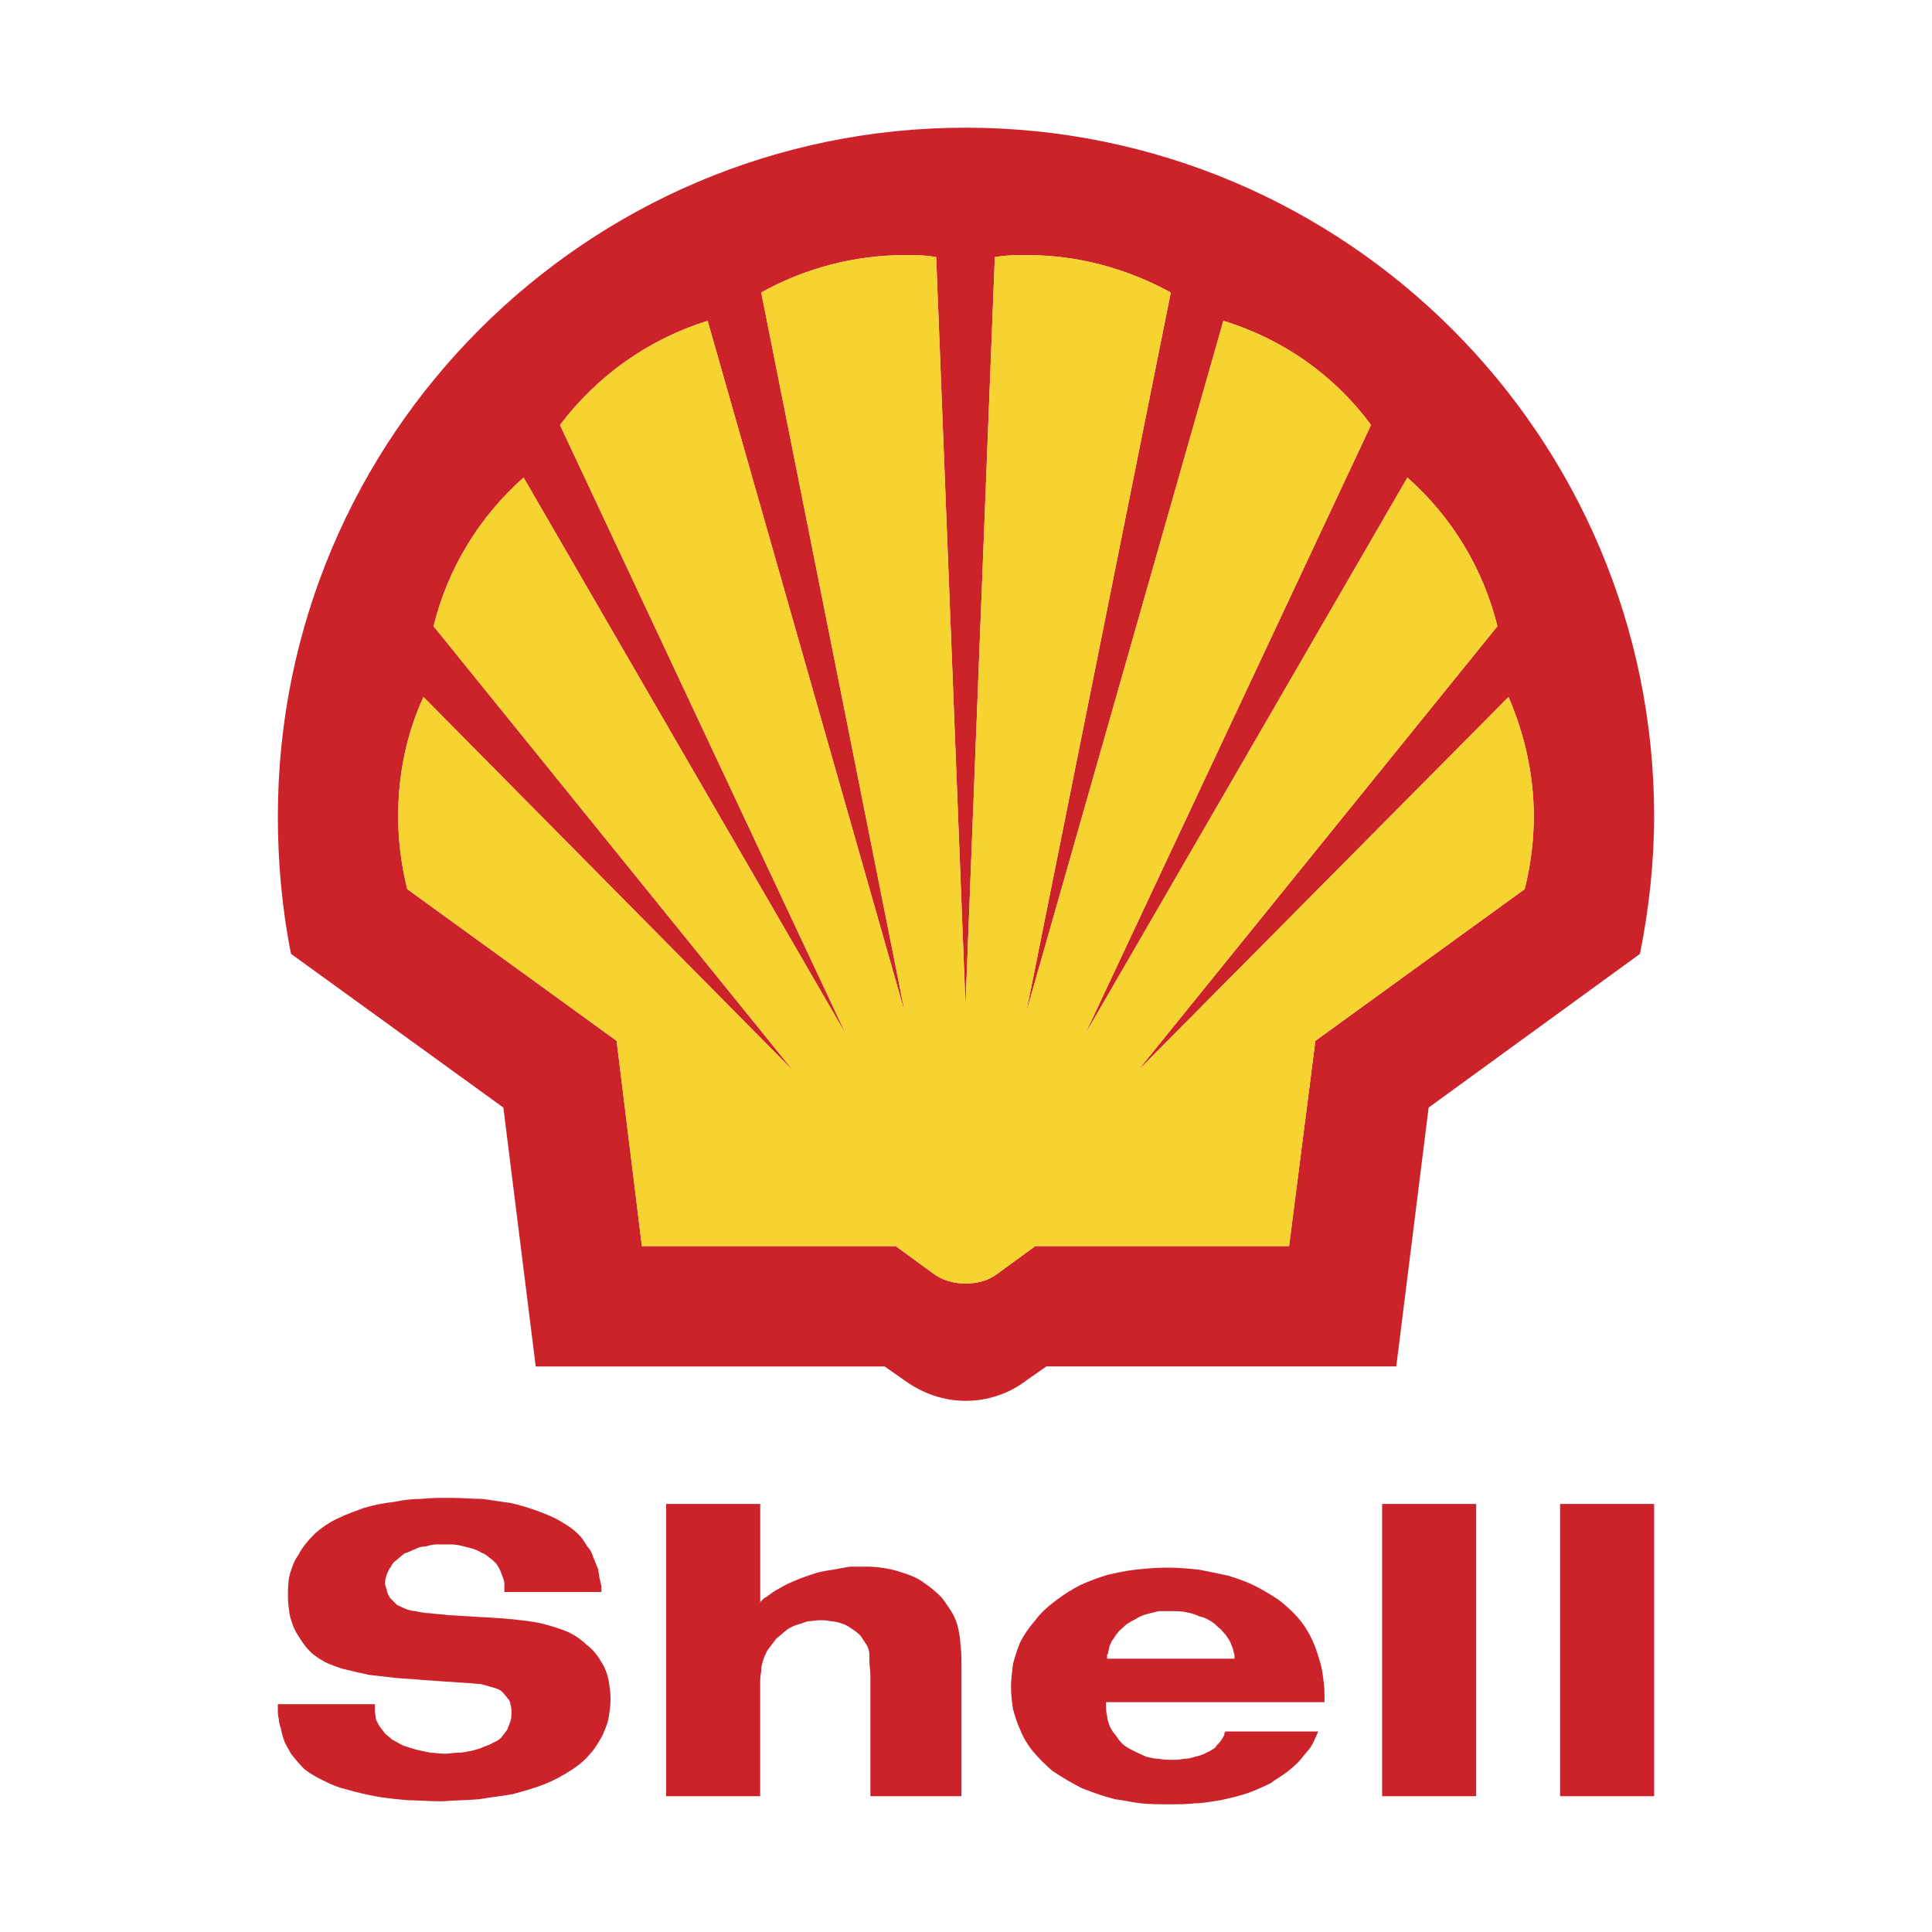
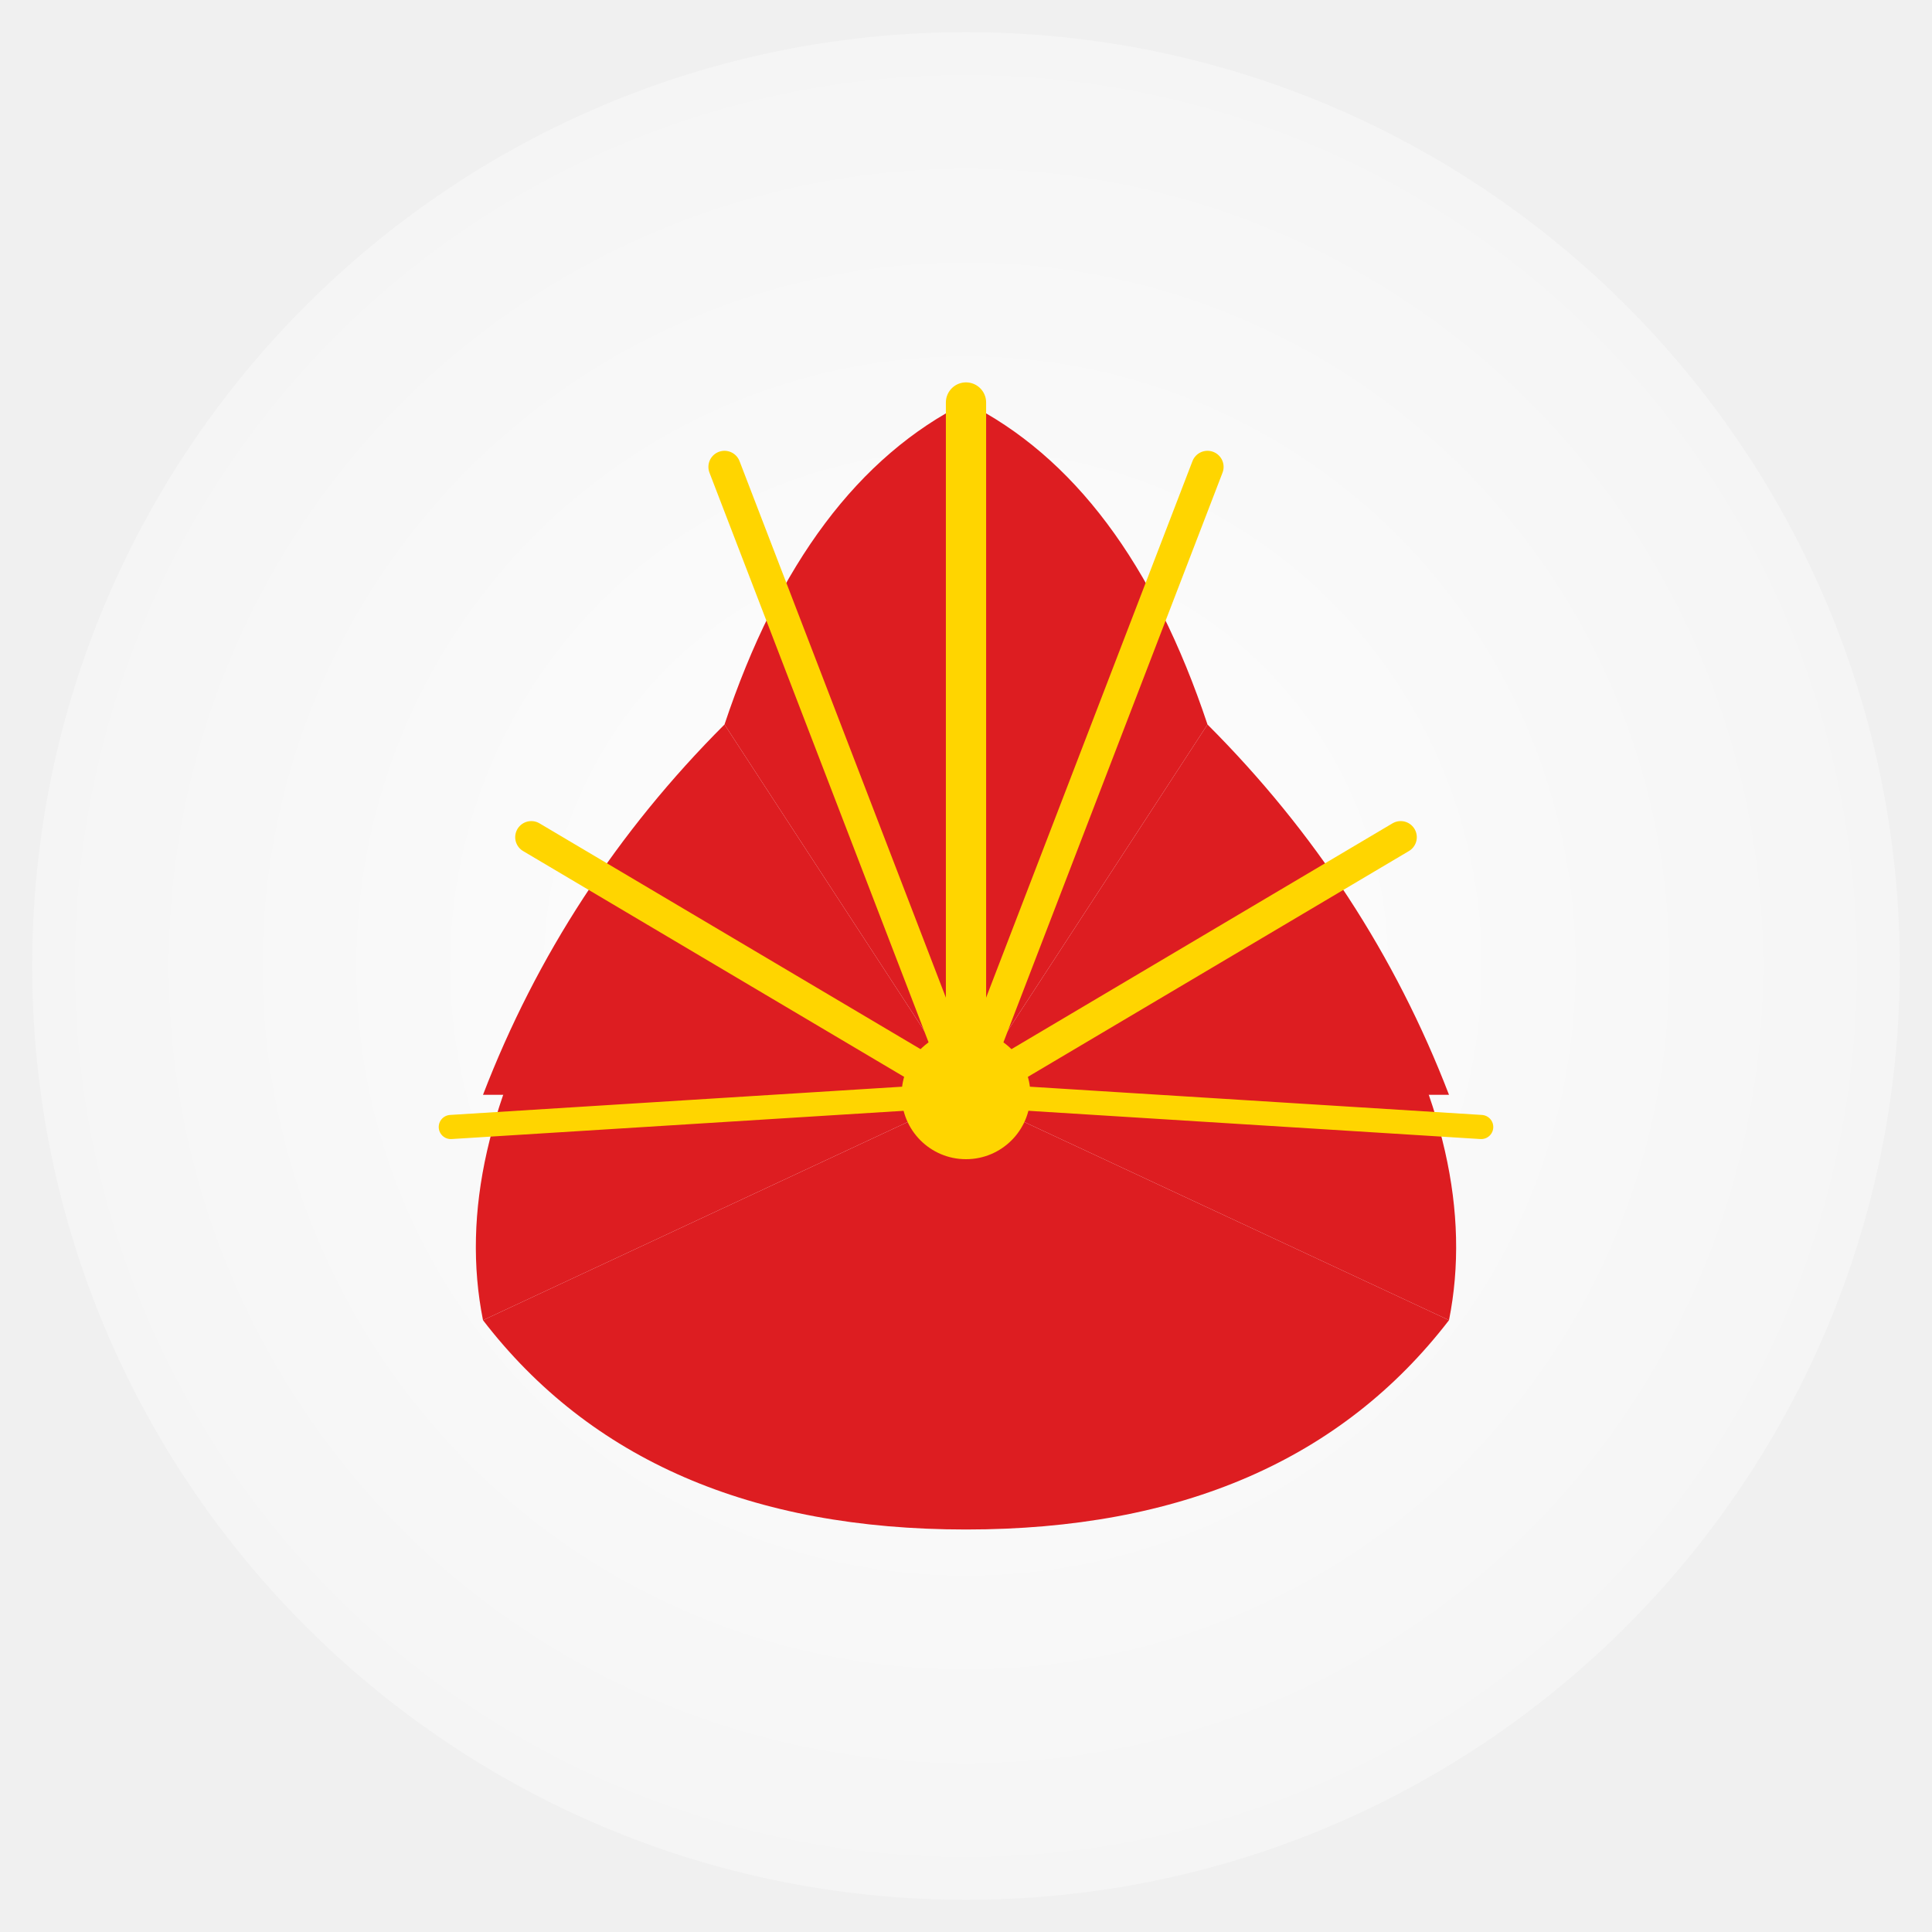
- <svg xmlns="http://www.w3.org/2000/svg" width="2500" height="2500" viewBox="0 0 192.756 192.756">
-   <path fill-rule="evenodd" clip-rule="evenodd" fill="#fff" d="M0 0h192.756v192.756H0V0z" />
-   <path d="M88.256 136.33H53.449l-3.228-25.828-21.187-15.335c-.907-4.54-1.312-9.181-1.312-13.721 0-37.935 30.771-68.706 68.605-68.706 37.934 0 68.706 30.771 68.706 68.706 0 4.541-.504 9.181-1.412 13.721l-21.086 15.334-3.229 25.828h-34.908l-2.018 1.412c-1.715 1.312-3.834 2.02-6.053 2.02-2.119 0-4.237-.707-6.054-2.02l-2.017-1.411zm1.11-12.006H64.042l-2.522-20.48L40.636 88.71a29.867 29.867 0 0 1-.908-7.264c0-4.137.808-8.172 2.522-11.905l36.926 37.33-35.917-44.392c1.413-5.751 4.54-10.896 8.979-14.831l32.184 55.59-28.551-60.836c3.732-4.943 8.878-8.576 14.729-10.392l19.673 69.009-14.325-71.834a29.453 29.453 0 0 1 14.326-3.732c1.009 0 2.119 0 3.128.202l2.926 74.658 2.926-74.658c1.109-.202 2.119-.202 3.229-.202 5.045 0 9.887 1.311 14.326 3.732l-14.428 71.834 19.674-69.009c5.953 1.815 11.098 5.448 14.73 10.392l-28.553 60.836 32.184-55.59c4.439 3.935 7.566 9.08 8.98 14.831l-35.918 44.392 37.027-37.33c1.613 3.733 2.521 7.768 2.521 11.905 0 2.421-.303 4.843-.908 7.264l-20.883 15.133-2.623 20.48h-25.324l-3.732 2.725c-.908.707-2.018 1.01-3.229 1.01-1.11 0-2.32-.303-3.229-1.01l-3.732-2.724z" fill-rule="evenodd" clip-rule="evenodd" fill="#cc2229" />
-   <path d="M89.366 124.324H64.042l-2.522-20.48L40.636 88.71a29.867 29.867 0 0 1-.908-7.264c0-4.137.808-8.172 2.522-11.905l36.926 37.33-35.917-44.392c1.413-5.751 4.54-10.896 8.979-14.831l32.184 55.59-28.551-60.836c3.732-4.943 8.878-8.576 14.729-10.392l19.673 69.009-14.325-71.834a29.453 29.453 0 0 1 14.326-3.732c1.009 0 2.119 0 3.128.202l2.926 74.658 2.926-74.658c1.109-.202 2.119-.202 3.229-.202 5.045 0 9.887 1.311 14.326 3.732l-14.428 71.834 19.674-69.009c5.953 1.815 11.098 5.448 14.73 10.392l-28.553 60.836 32.184-55.59c4.439 3.935 7.566 9.08 8.98 14.831l-35.918 44.392 37.027-37.33c1.613 3.733 2.521 7.768 2.521 11.905 0 2.421-.303 4.843-.908 7.264l-20.883 15.133-2.623 20.48h-25.324l-3.732 2.725c-.908.707-2.018 1.01-3.229 1.01-1.11 0-2.32-.303-3.229-1.01l-3.732-2.724z" fill-rule="evenodd" clip-rule="evenodd" fill="#f6d330" />
-   <path d="M89.366 124.324H64.042l-2.522-20.48L40.636 88.71a29.867 29.867 0 0 1-.908-7.264c0-4.137.808-8.172 2.522-11.905l36.926 37.33-35.917-44.392c1.413-5.751 4.54-10.896 8.979-14.831l32.184 55.59-28.551-60.836c3.732-4.943 8.878-8.576 14.729-10.392l19.673 69.009-14.325-71.834a29.453 29.453 0 0 1 14.326-3.732c1.009 0 2.119 0 3.128.202l2.926 74.658 2.926-74.658c1.109-.202 2.119-.202 3.229-.202 5.045 0 9.887 1.311 14.326 3.732l-14.428 71.834 19.674-69.009c5.953 1.815 11.098 5.448 14.73 10.392l-28.553 60.836 32.184-55.59c4.439 3.935 7.566 9.08 8.98 14.831l-35.918 44.392 37.027-37.33c1.613 3.733 2.521 7.768 2.521 11.905 0 2.421-.303 4.843-.908 7.264l-20.883 15.133-2.623 20.48h-25.324l-3.732 2.725c-.908.707-2.018 1.01-3.229 1.01-1.11 0-2.32-.303-3.229-1.01l-3.732-2.724z" fill="none" stroke="#cc2229" stroke-width="0" stroke-miterlimit="2.613" />
-   <path fill-rule="evenodd" clip-rule="evenodd" fill="#cc2229" d="M155.65 179.209v-29.158h9.383v29.158h-9.383zM137.895 179.209v-29.158h9.382v29.158h-9.382zM132.145 169.826h-21.793v.404c0 .303 0 .605.1.908 0 .303.102.605.203.906.1.303.303.707.605 1.01.201.303.404.605.705.908.303.303.707.504 1.111.705.402.203.807.404 1.311.605.404.102.807.203 1.211.203.504.1.908.1 1.312.1h.1c.303 0 .707 0 1.109-.1.404 0 .809-.102 1.111-.203.402-.1.807-.201 1.109-.402.303-.102.605-.303.908-.506.1-.201.303-.402.504-.604.102-.203.303-.404.404-.707v-.102c0-.1.1-.1.1-.201h9.283c-.102.102-.102.303-.203.404 0 0 0 .1-.1.201a4.665 4.665 0 0 1-.506 1.008c-.303.404-.605.707-.908 1.111-.402.504-.908.908-1.412 1.311-.504.404-1.109.707-1.613 1.111-.807.402-1.514.705-2.32 1.008-.908.303-1.816.504-2.725.707-.807.1-1.613.303-2.521.303-.809.1-1.615.1-2.422.1h-.201c-.908 0-1.918 0-2.826-.1-.807-.102-1.715-.303-2.521-.404-1.211-.303-2.32-.707-3.33-1.109a27.695 27.695 0 0 1-2.926-1.715 17.179 17.179 0 0 1-1.916-1.918c-.506-.605-1.01-1.412-1.312-2.219-.303-.605-.504-1.312-.705-2.018-.102-.707-.203-1.414-.203-2.221 0-.705.102-1.514.203-2.32.201-.705.402-1.412.705-2.119.404-.807.908-1.512 1.514-2.219.605-.807 1.311-1.412 2.119-2.018a15.956 15.956 0 0 1 2.422-1.514 21.62 21.62 0 0 1 2.723-1.01c.908-.201 1.816-.402 2.725-.504 1.008-.102 2.018-.201 2.926-.201h.404c1.008 0 2.018.1 3.025.201 1.01.201 2.018.404 2.926.605 1.01.303 2.119.707 3.027 1.211s1.816 1.008 2.623 1.715c.705.605 1.412 1.312 2.018 2.221.504.807.908 1.613 1.211 2.621.201.607.404 1.213.504 1.918.102.707.203 1.412.203 2.219v.203l-.001.507zm-8.981-4.338h-12.713v-.303c0-.102 0-.102.102-.203 0-.201.102-.402.102-.604.1-.305.201-.506.303-.707.201-.201.303-.504.504-.707.203-.301.504-.504.707-.705.303-.303.705-.504 1.109-.707.303-.201.705-.402 1.109-.504l1.211-.303h1.312c.504 0 1.008 0 1.412.102.504.1.908.201 1.311.402.404.102.707.203 1.01.404.402.201.705.504.908.707.303.201.402.402.605.604.201.203.303.404.504.707.1.201.201.402.303.707.1.201.1.504.201.705V165.488zM75.847 150.051v9.787l.404-.404c.101 0 .101-.1.202-.1.403-.303.807-.605 1.21-.807a12.35 12.35 0 0 1 1.614-.809c.707-.303 1.312-.504 1.917-.705.605-.203 1.211-.303 1.917-.404.504-.102 1.11-.201 1.715-.303h1.816c.605 0 1.312.102 1.917.201.605.102 1.211.303 1.816.506.604.201 1.311.504 1.815.908.605.402 1.211.908 1.715 1.412.404.504.807 1.109 1.11 1.613.303.506.504 1.111.604 1.615.102.504.202 1.008.202 1.512.101.607.101 1.312.101 1.918v13.217h-9.08v-12.107c0-.402-.101-.906-.101-1.311v-.707c0-.303-.101-.705-.302-1.01l-.605-.906c-.303-.303-.606-.504-.909-.707-.302-.201-.605-.402-1.009-.504-.303-.102-.707-.201-1.009-.201-.404-.102-.706-.102-1.009-.102h-.202c-.303 0-.706.102-1.11.102-.303.1-.605.201-.908.303-.404.1-.807.303-1.11.504-.403.303-.706.605-1.11.908l-.908 1.211c-.202.402-.404.807-.505 1.311-.101.303-.101.605-.101.807-.101.404-.101.809-.101 1.211v11.199h-9.382v-29.158h9.386zM60.007 158.83h-9.685v-.303-.203c0-.303 0-.605-.101-.807-.101-.303-.202-.504-.303-.807a5.72 5.72 0 0 0-.404-.707c-.202-.201-.404-.404-.706-.605a2.215 2.215 0 0 0-.808-.504c-.302-.201-.605-.303-.908-.404l-1.211-.303c-.403-.1-.807-.1-1.21-.1H43.56c-.403 0-.706.1-1.11.201-.404 0-.707.102-1.11.303-.302.102-.605.303-1.009.404-.202.201-.504.402-.706.604-.303.203-.504.404-.605.707-.202.201-.303.504-.404.707-.101.301-.202.605-.202.908 0 .201.101.504.202.807 0 .201.202.504.303.705l.707.707c.303.102.605.303.908.404.303.1.605.201.907.201.505.102.908.201 1.413.201.605.102 1.312.102 1.917.203.605 0 1.312.1 1.917.1 1.009.102 2.119.102 3.127.203.504 0 .908.1 1.312.1.908.102 1.917.203 2.825.404.807.201 1.514.404 2.321.707a6.411 6.411 0 0 1 2.219 1.41c.707.506 1.211 1.213 1.614 1.918.303.504.504 1.109.605 1.615.101.604.202 1.209.202 1.916 0 .605-.101 1.312-.202 1.918-.101.604-.404 1.209-.605 1.715-.403.705-.807 1.412-1.312 1.916-.504.605-1.009 1.01-1.614 1.412-.908.605-1.815 1.111-2.825 1.514-1.009.404-2.118.707-3.228 1.01-1.11.201-2.22.303-3.33.504-1.21.102-2.421.102-3.632.201h-.403c-1.009 0-2.019-.1-3.027-.1-1.11-.102-2.22-.203-3.33-.404a30.482 30.482 0 0 1-2.926-.707c-.908-.201-1.715-.604-2.522-1.008a8.694 8.694 0 0 1-1.615-1.01c-.504-.504-.908-1.008-1.312-1.514-.202-.402-.403-.705-.605-1.109a7.417 7.417 0 0 1-.403-1.412c-.101-.303-.202-.605-.202-.908-.101-.402-.101-.705-.101-1.109v-.102-.303h9.686V170.733c0 .201.101.504.101.807l.302.605c.202.303.404.504.605.807.202.203.504.404.707.605.403.203.706.404 1.11.605.403.102.908.303 1.311.404.404.1.908.201 1.413.303.403 0 .908.1 1.413.1.504 0 .907-.1 1.311-.1.504 0 .908-.102 1.413-.203.403-.1.807-.201 1.211-.402.302-.102.605-.201.908-.404.303-.1.605-.303.807-.504.202-.303.403-.504.605-.807.101-.303.202-.506.303-.807.101-.303.101-.605.101-.908 0-.203 0-.506-.101-.809 0-.201-.101-.402-.303-.605a4.327 4.327 0 0 0-.605-.705c-.303-.203-.605-.303-1.009-.404-.303-.102-.706-.201-1.11-.303-.504 0-.908-.1-1.413-.1l-4.439-.303c-.807-.102-1.715-.102-2.623-.203-.808-.1-1.715-.201-2.624-.303a97.924 97.924 0 0 1-2.623-.605c-.605-.201-1.21-.402-1.816-.705-.504-.303-1.009-.605-1.413-1.01-.504-.504-.908-1.109-1.21-1.613-.404-.605-.605-1.211-.807-1.918-.101-.605-.202-1.311-.202-1.916 0-.807 0-1.514.202-2.32.202-.605.403-1.312.807-1.816.403-.807 1.009-1.514 1.715-2.221.706-.604 1.412-1.109 2.32-1.512.807-.404 1.715-.707 2.522-1.01a16.07 16.07 0 0 1 3.027-.605 12.572 12.572 0 0 1 2.724-.303c.909-.102 1.716-.102 2.624-.102h.403c1.009 0 2.018.102 3.026.102.908.102 1.917.303 2.825.404.908.201 1.917.504 2.724.807s1.614.605 2.422 1.109c.504.303 1.009.605 1.412 1.01.504.404.807.908 1.11 1.412.303.303.504.707.605 1.109.202.404.302.807.504 1.211 0 .303.101.504.101.807.101.303.101.506.202.809v.201l.004.406z" />
+ <svg xmlns="http://www.w3.org/2000/svg" viewBox="0 0 120 120" width="120" height="120">
+   <defs>
+     <radialGradient id="shellBg" cx="50%" cy="50%" r="50%">
+       <stop offset="0%" stop-color="#FFFFFF" />
+       <stop offset="100%" stop-color="#F5F5F5" />
+     </radialGradient>
+   </defs>
+   <circle cx="60" cy="60" r="58" fill="url(#shellBg)" />
+   <path d="M60 95 Q40 95 30 82 L60 68 L90 82 Q80 95 60 95 Z" fill="#DD1D21" />
+   <path d="M60 68 L60 25 Q50 30 45 45 L60 68" fill="#DD1D21" />
+   <path d="M60 68 L60 25 Q70 30 75 45 L60 68" fill="#DD1D21" />
+   <path d="M60 68 L45 45 Q35 55 30 68 L60 68" fill="#DD1D21" />
+   <path d="M60 68 L75 45 Q85 55 90 68 L60 68" fill="#DD1D21" />
+   <path d="M60 68 L35 60 Q28 72 30 82 L60 68" fill="#DD1D21" />
+   <path d="M60 68 L85 60 Q92 72 90 82 L60 68" fill="#DD1D21" />
+   <line x1="60" y1="68" x2="60" y2="25" stroke="#FFD500" stroke-width="2.5" stroke-linecap="round" />
+   <line x1="60" y1="68" x2="45" y2="29" stroke="#FFD500" stroke-width="2" stroke-linecap="round" />
+   <line x1="60" y1="68" x2="75" y2="29" stroke="#FFD500" stroke-width="2" stroke-linecap="round" />
+   <line x1="60" y1="68" x2="33" y2="52" stroke="#FFD500" stroke-width="2" stroke-linecap="round" />
+   <line x1="60" y1="68" x2="87" y2="52" stroke="#FFD500" stroke-width="2" stroke-linecap="round" />
+   <line x1="60" y1="68" x2="28" y2="70" stroke="#FFD500" stroke-width="1.5" stroke-linecap="round" />
+   <line x1="60" y1="68" x2="92" y2="70" stroke="#FFD500" stroke-width="1.5" stroke-linecap="round" />
+   <circle cx="60" cy="68" r="4" fill="#FFD500" />
</svg>
